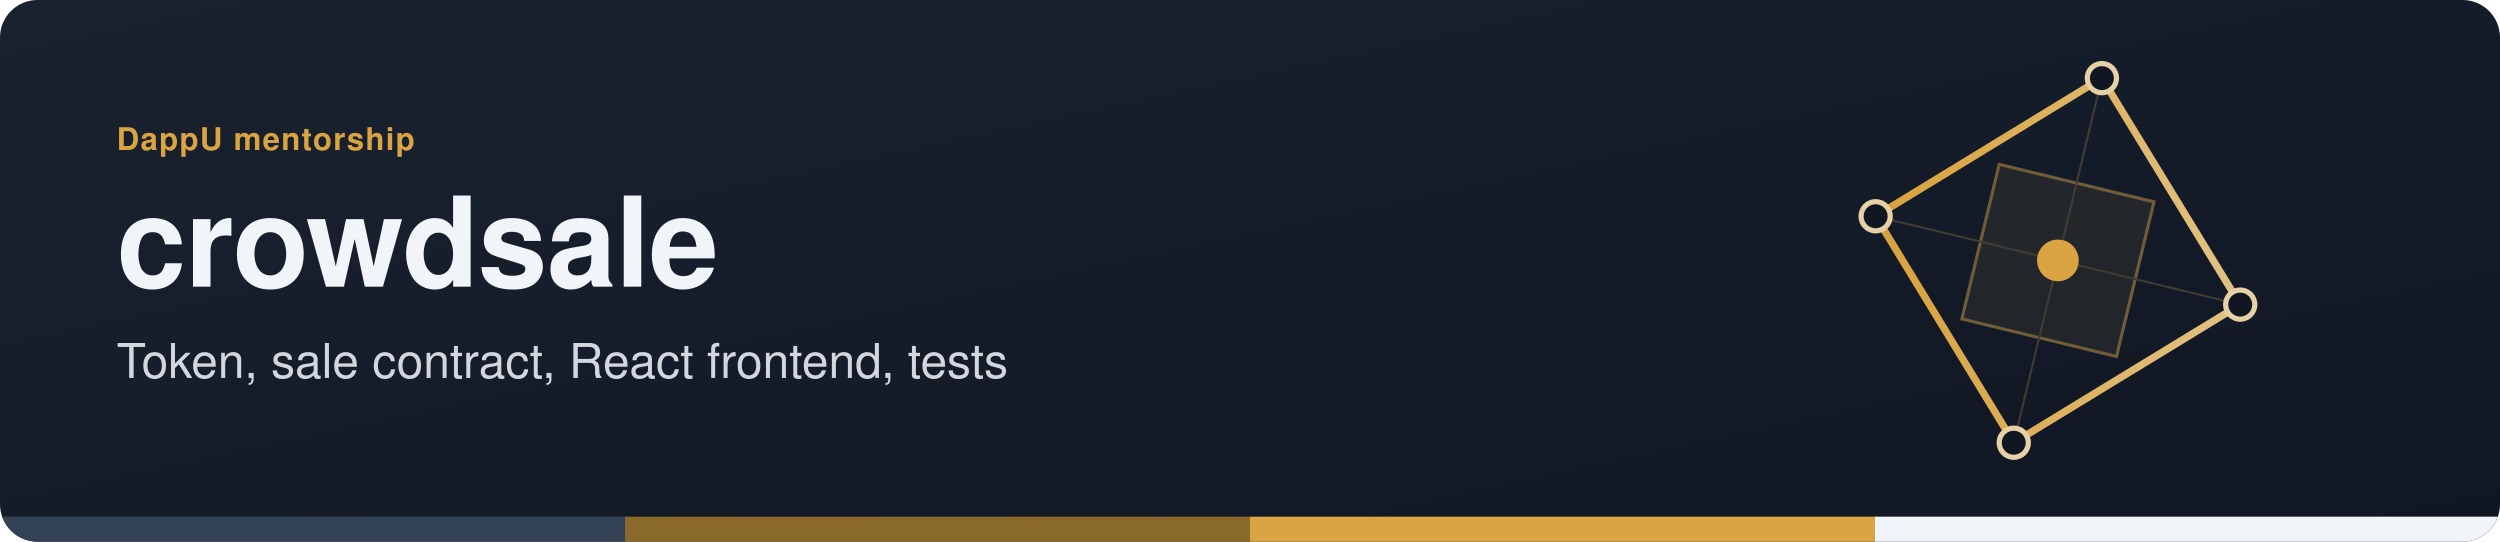
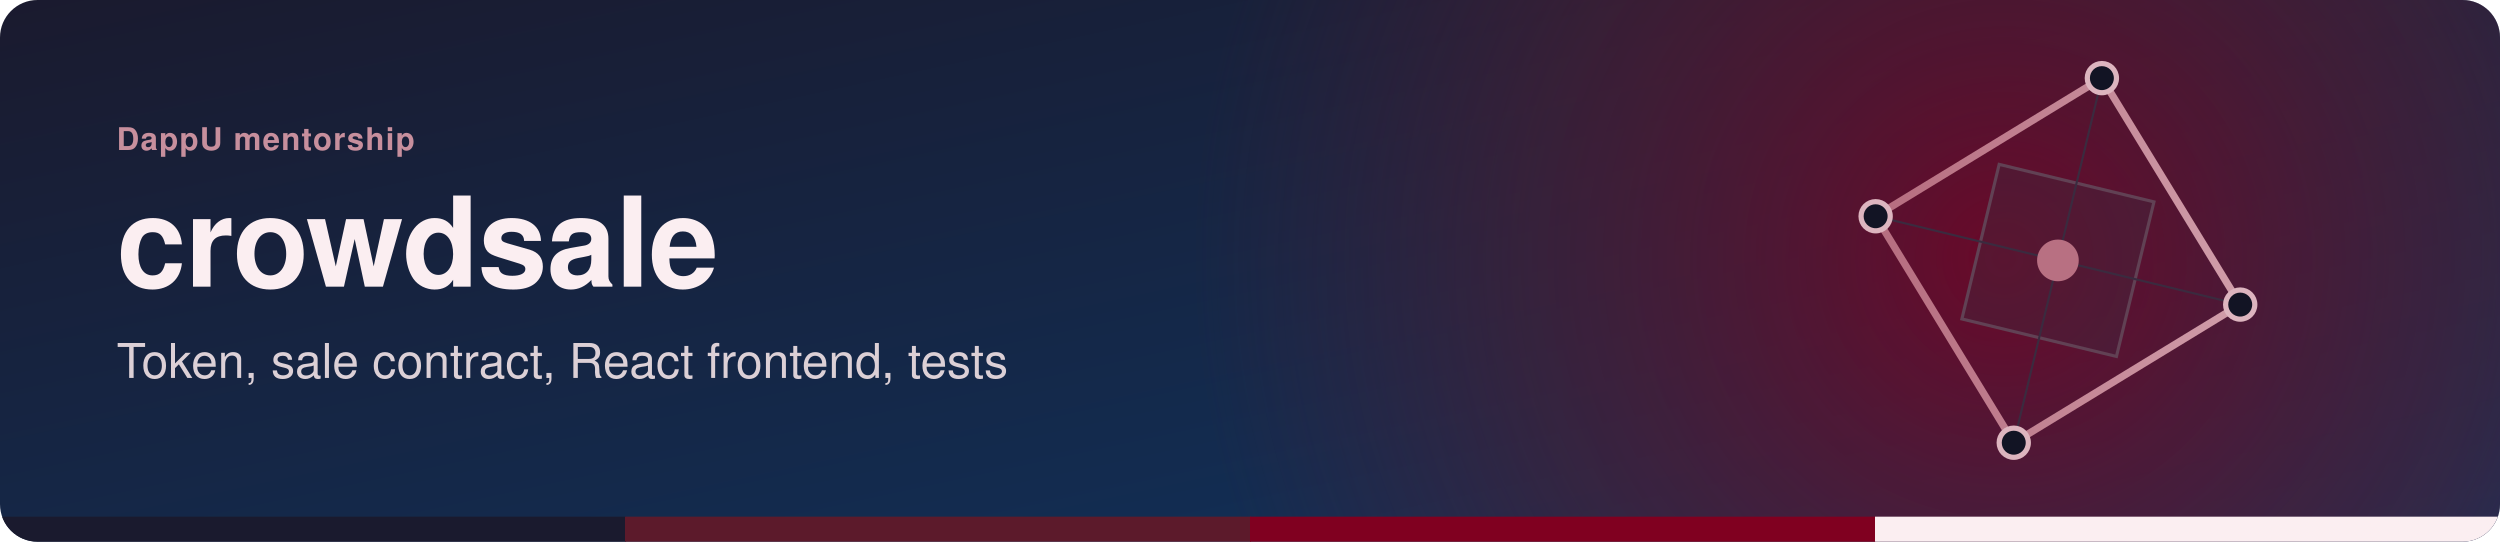
<svg xmlns="http://www.w3.org/2000/svg" width="1200" height="260" viewBox="0 0 1200 260" role="img" aria-labelledby="t d">
  <style>
    /* Motion only for readers who have not asked for less. Outside this block everything is in its finished state. */
    @media (prefers-reduced-motion: no-preference) {
      .draw { stroke-dasharray: 100; animation: draw 2.6s cubic-bezier(.4,0,.2,1) both; }
      .arrive { animation: arrive .5s ease-out both; }
      .breathe { transform-box: fill-box; transform-origin: center; animation: breathe 8s steps(48) 3s infinite; }
      .halo { transform-box: fill-box; transform-origin: center; animation: halo 5s steps(60) 3.6s infinite; }
    }
    @keyframes draw { from { stroke-dashoffset: 100 } to { stroke-dashoffset: 0 } }
    @keyframes arrive { from { opacity: 0 } to { opacity: 1 } }
    @keyframes breathe { 0%, 100% { transform: scale(1) } 50% { transform: scale(1.07) } }
    @keyframes halo { 0% { opacity: .55; transform: scale(1) } 70%, 100% { opacity: 0; transform: scale(2.1) } }
    .halo { opacity: 0 }
  </style>
  <defs>
    <linearGradient id="ground" x1="0" y1="0" x2="1" y2="1">
-       <stop offset="0" stop-color="#1a2230" />
-       <stop offset="1" stop-color="#101622" />
+       <stop offset="0" stop-color="#1a1a2e" />
+       <stop offset="1" stop-color="#0f3460" />
    </linearGradient>
    <linearGradient id="line" gradientUnits="userSpaceOnUse" x1="668" y1="0" x2="1160" y2="0">
-       <stop offset="0.00" stop-color="#8a6a2a" />
-       <stop offset="0.50" stop-color="#d9a441" />
-       <stop offset="1.00" stop-color="#e6d1a6" />
+       <stop offset="0.00" stop-color="#804c5a" />
+       <stop offset="0.50" stop-color="#b87082" />
+       <stop offset="1.00" stop-color="#ddb5bf" />
    </linearGradient>
    <linearGradient id="fade" gradientUnits="userSpaceOnUse" x1="620" y1="0" x2="1200" y2="0">
-       <stop offset="0" stop-color="#d9a441" stop-opacity="0" />
-       <stop offset=".35" stop-color="#d9a441" />
-       <stop offset="1" stop-color="#e6d1a6" />
+       <stop offset="0" stop-color="#b87082" stop-opacity="0" />
+       <stop offset=".35" stop-color="#b87082" />
+       <stop offset="1" stop-color="#ddb5bf" />
    </linearGradient>
    <clipPath id="card">
      <rect width="1200" height="260" rx="18" />
    </clipPath>
+     <radialGradient id="ember" gradientUnits="userSpaceOnUse" cx="962" cy="124" r="390">
+       <stop offset="0" stop-color="#800020" stop-opacity=".8" />
+       <stop offset=".6" stop-color="#5c1a2b" stop-opacity=".45" />
+       <stop offset="1" stop-color="#5c1a2b" stop-opacity="0" />
+     </radialGradient>
  </defs>
  <g clip-path="url(#card)">
    <rect width="1200" height="260" fill="url(#ground)" />
-     <path d="M1015.9 171.1 L941.7 153.1 L959.6 78.9 L1033.9 96.9Z" fill="#403c33" fill-opacity=".35" stroke="#705c38" stroke-width="1.5" />
-     <path d="M987.8 125.0L1075.3 146.2" stroke="#403c33" stroke-width="1" />
-     <path d="M987.8 125.0L966.6 212.5" stroke="#403c33" stroke-width="1" />
-     <path d="M987.8 125.0L900.3 103.8" stroke="#403c33" stroke-width="1" />
-     <path d="M987.8 125.0L1008.9 37.5" stroke="#403c33" stroke-width="1" />
+     <rect width="1200" height="260" fill="url(#ember)" />
+     <path d="M1015.9 171.1 L941.7 153.1 L959.6 78.9 L1033.9 96.9Z" fill="#3a2b3f" fill-opacity=".35" stroke="#614154" stroke-width="1.5" />
+     <path d="M987.8 125.0L1075.3 146.2" stroke="#3a2b3f" stroke-width="1" />
+     <path d="M987.8 125.0L966.6 212.5" stroke="#3a2b3f" stroke-width="1" />
+     <path d="M987.8 125.0L900.3 103.8" stroke="#3a2b3f" stroke-width="1" />
+     <path d="M987.8 125.0L1008.9 37.5" stroke="#3a2b3f" stroke-width="1" />
    <path class="draw" pathLength="100" d="M1075.3 146.2 L966.6 212.5 L900.3 103.8 L1008.9 37.5Z" fill="none" stroke="url(#line)" stroke-width="3.5" stroke-linecap="round" stroke-linejoin="round" style="animation-delay:0.30s" />
-     <circle class="arrive" style="animation-delay:0.35s" cx="1075.3" cy="146.2" r="7" fill="#101622" stroke="#e6d1a6" stroke-width="2.5" />
-     <circle class="arrive" style="animation-delay:1.07s" cx="966.6" cy="212.5" r="7" fill="#101622" stroke="#e6d1a6" stroke-width="2.5" />
-     <circle class="arrive" style="animation-delay:1.80s" cx="900.3" cy="103.8" r="7" fill="#101622" stroke="#e6d1a6" stroke-width="2.5" />
-     <circle class="arrive" style="animation-delay:2.52s" cx="1008.9" cy="37.5" r="7" fill="#101622" stroke="#e6d1a6" stroke-width="2.5" />
-     <circle class="halo" cx="987.8" cy="125.0" r="12" fill="none" stroke="#e6d1a6" stroke-width="2" />
-     <circle class="breathe" cx="987.8" cy="125.0" r="10" fill="#d9a441" />
-     <rect x="0.0" y="248" width="300.5" height="12" fill="#334155" />
-     <rect x="300.0" y="248" width="300.5" height="12" fill="#8a6a2a" />
-     <rect x="600.0" y="248" width="300.5" height="12" fill="#d9a441" />
-     <rect x="900.0" y="248" width="300.5" height="12" fill="#f1f5f9" />
+     <circle class="arrive" style="animation-delay:0.35s" cx="1075.3" cy="146.2" r="7" fill="#121424" stroke="#ddb5bf" stroke-width="2.5" />
+     <circle class="arrive" style="animation-delay:1.07s" cx="966.6" cy="212.5" r="7" fill="#121424" stroke="#ddb5bf" stroke-width="2.5" />
+     <circle class="arrive" style="animation-delay:1.80s" cx="900.3" cy="103.8" r="7" fill="#121424" stroke="#ddb5bf" stroke-width="2.5" />
+     <circle class="arrive" style="animation-delay:2.52s" cx="1008.9" cy="37.5" r="7" fill="#121424" stroke="#ddb5bf" stroke-width="2.5" />
+     <circle class="halo" cx="987.8" cy="125.0" r="12" fill="none" stroke="#ddb5bf" stroke-width="2" />
+     <circle class="breathe" cx="987.8" cy="125.0" r="10" fill="#b87082" />
+     <rect x="0.0" y="248" width="300.5" height="12" fill="#1a1a2e" />
+     <rect x="300.0" y="248" width="300.5" height="12" fill="#5c1a2b" />
+     <rect x="600.0" y="248" width="300.5" height="12" fill="#800020" />
+     <rect x="900.0" y="248" width="300.5" height="12" fill="#fbeef1" />
    <g font-family="Helvetica Neue, Helvetica, Arial, sans-serif">
-       <text x="56" y="72.0" fill="#d9a441" font-size="15" font-weight="700" letter-spacing=".6">DappU mentorship</text>
-       <text x="56" y="137.6" fill="#f1f5f9" font-size="60" font-weight="700" letter-spacing="-.5">crowdsale</text>
-       <text x="56" y="181.4" fill="#d3d7dd" font-size="23">Token, sale contract, React frontend, tests</text>
+       <text x="56" y="72.0" fill="#c78f9d" font-size="15" font-weight="700" letter-spacing=".6">DappU mentorship</text>
+       <text x="56" y="137.6" fill="#fbeef1" font-size="60" font-weight="700" letter-spacing="-.5">crowdsale</text>
+       <text x="56" y="181.4" fill="#dcd0d6" font-size="23">Token, sale contract, React frontend, tests</text>
    </g>
  </g>
</svg>
